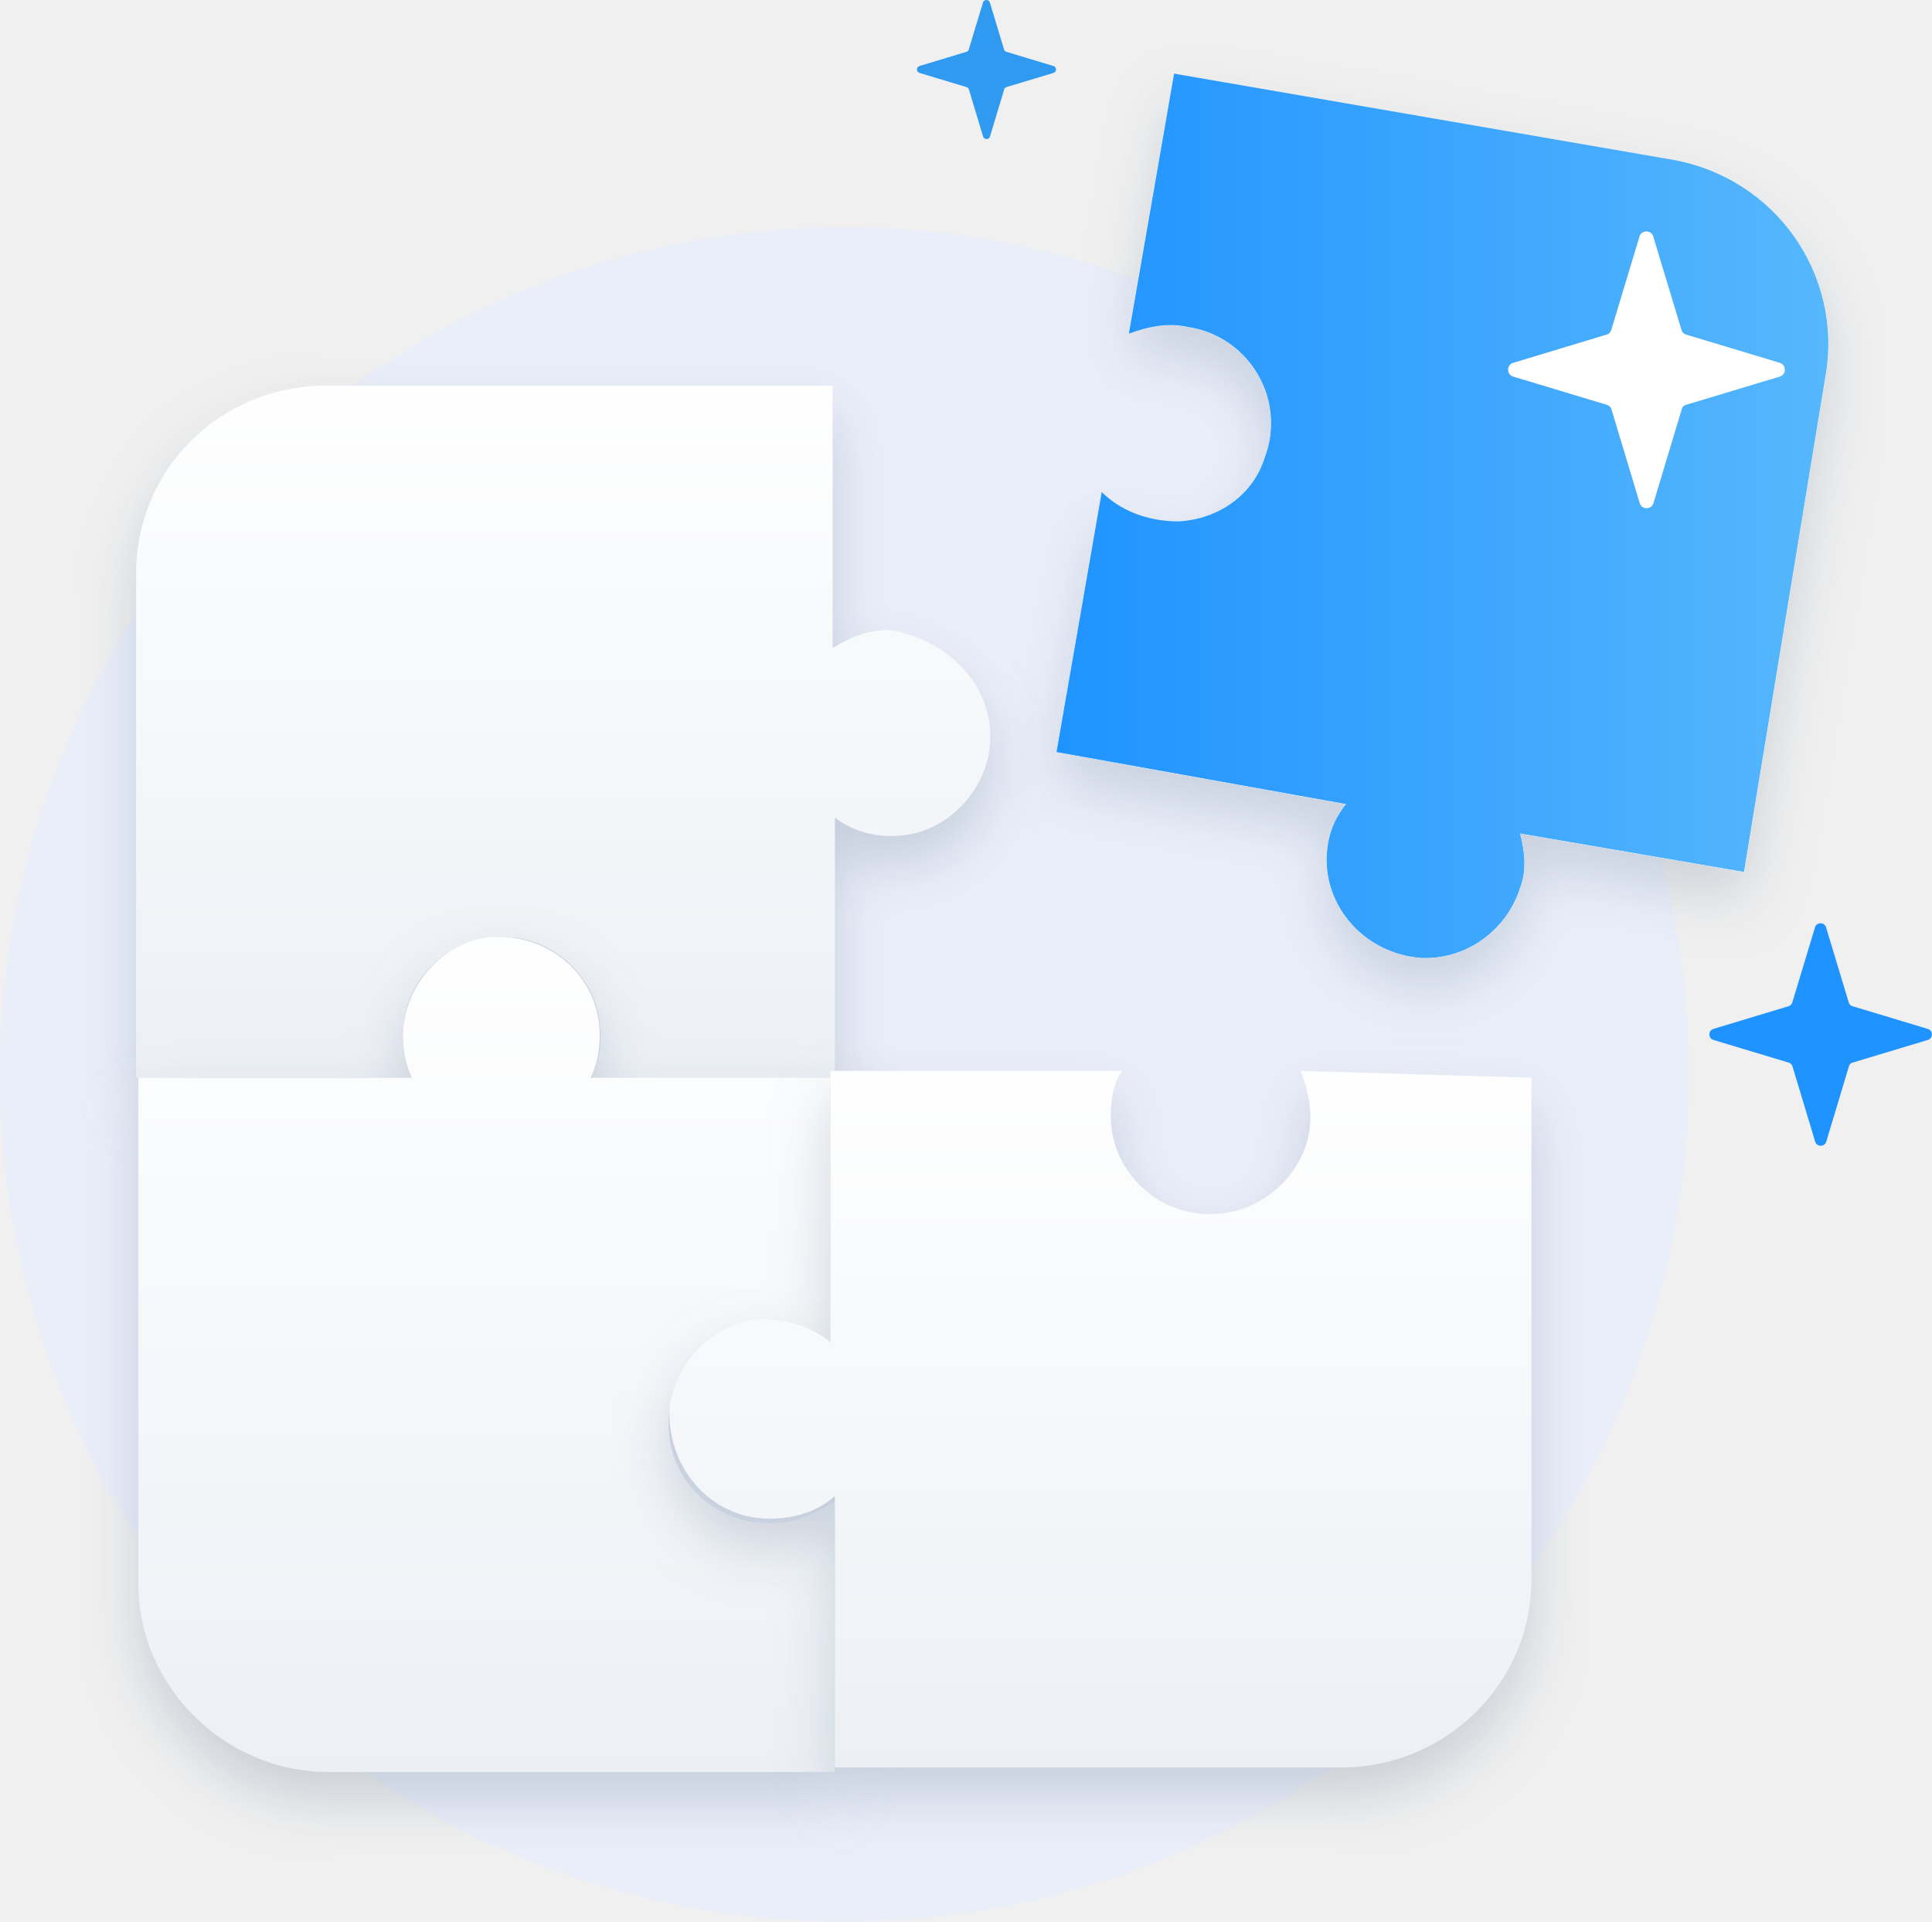
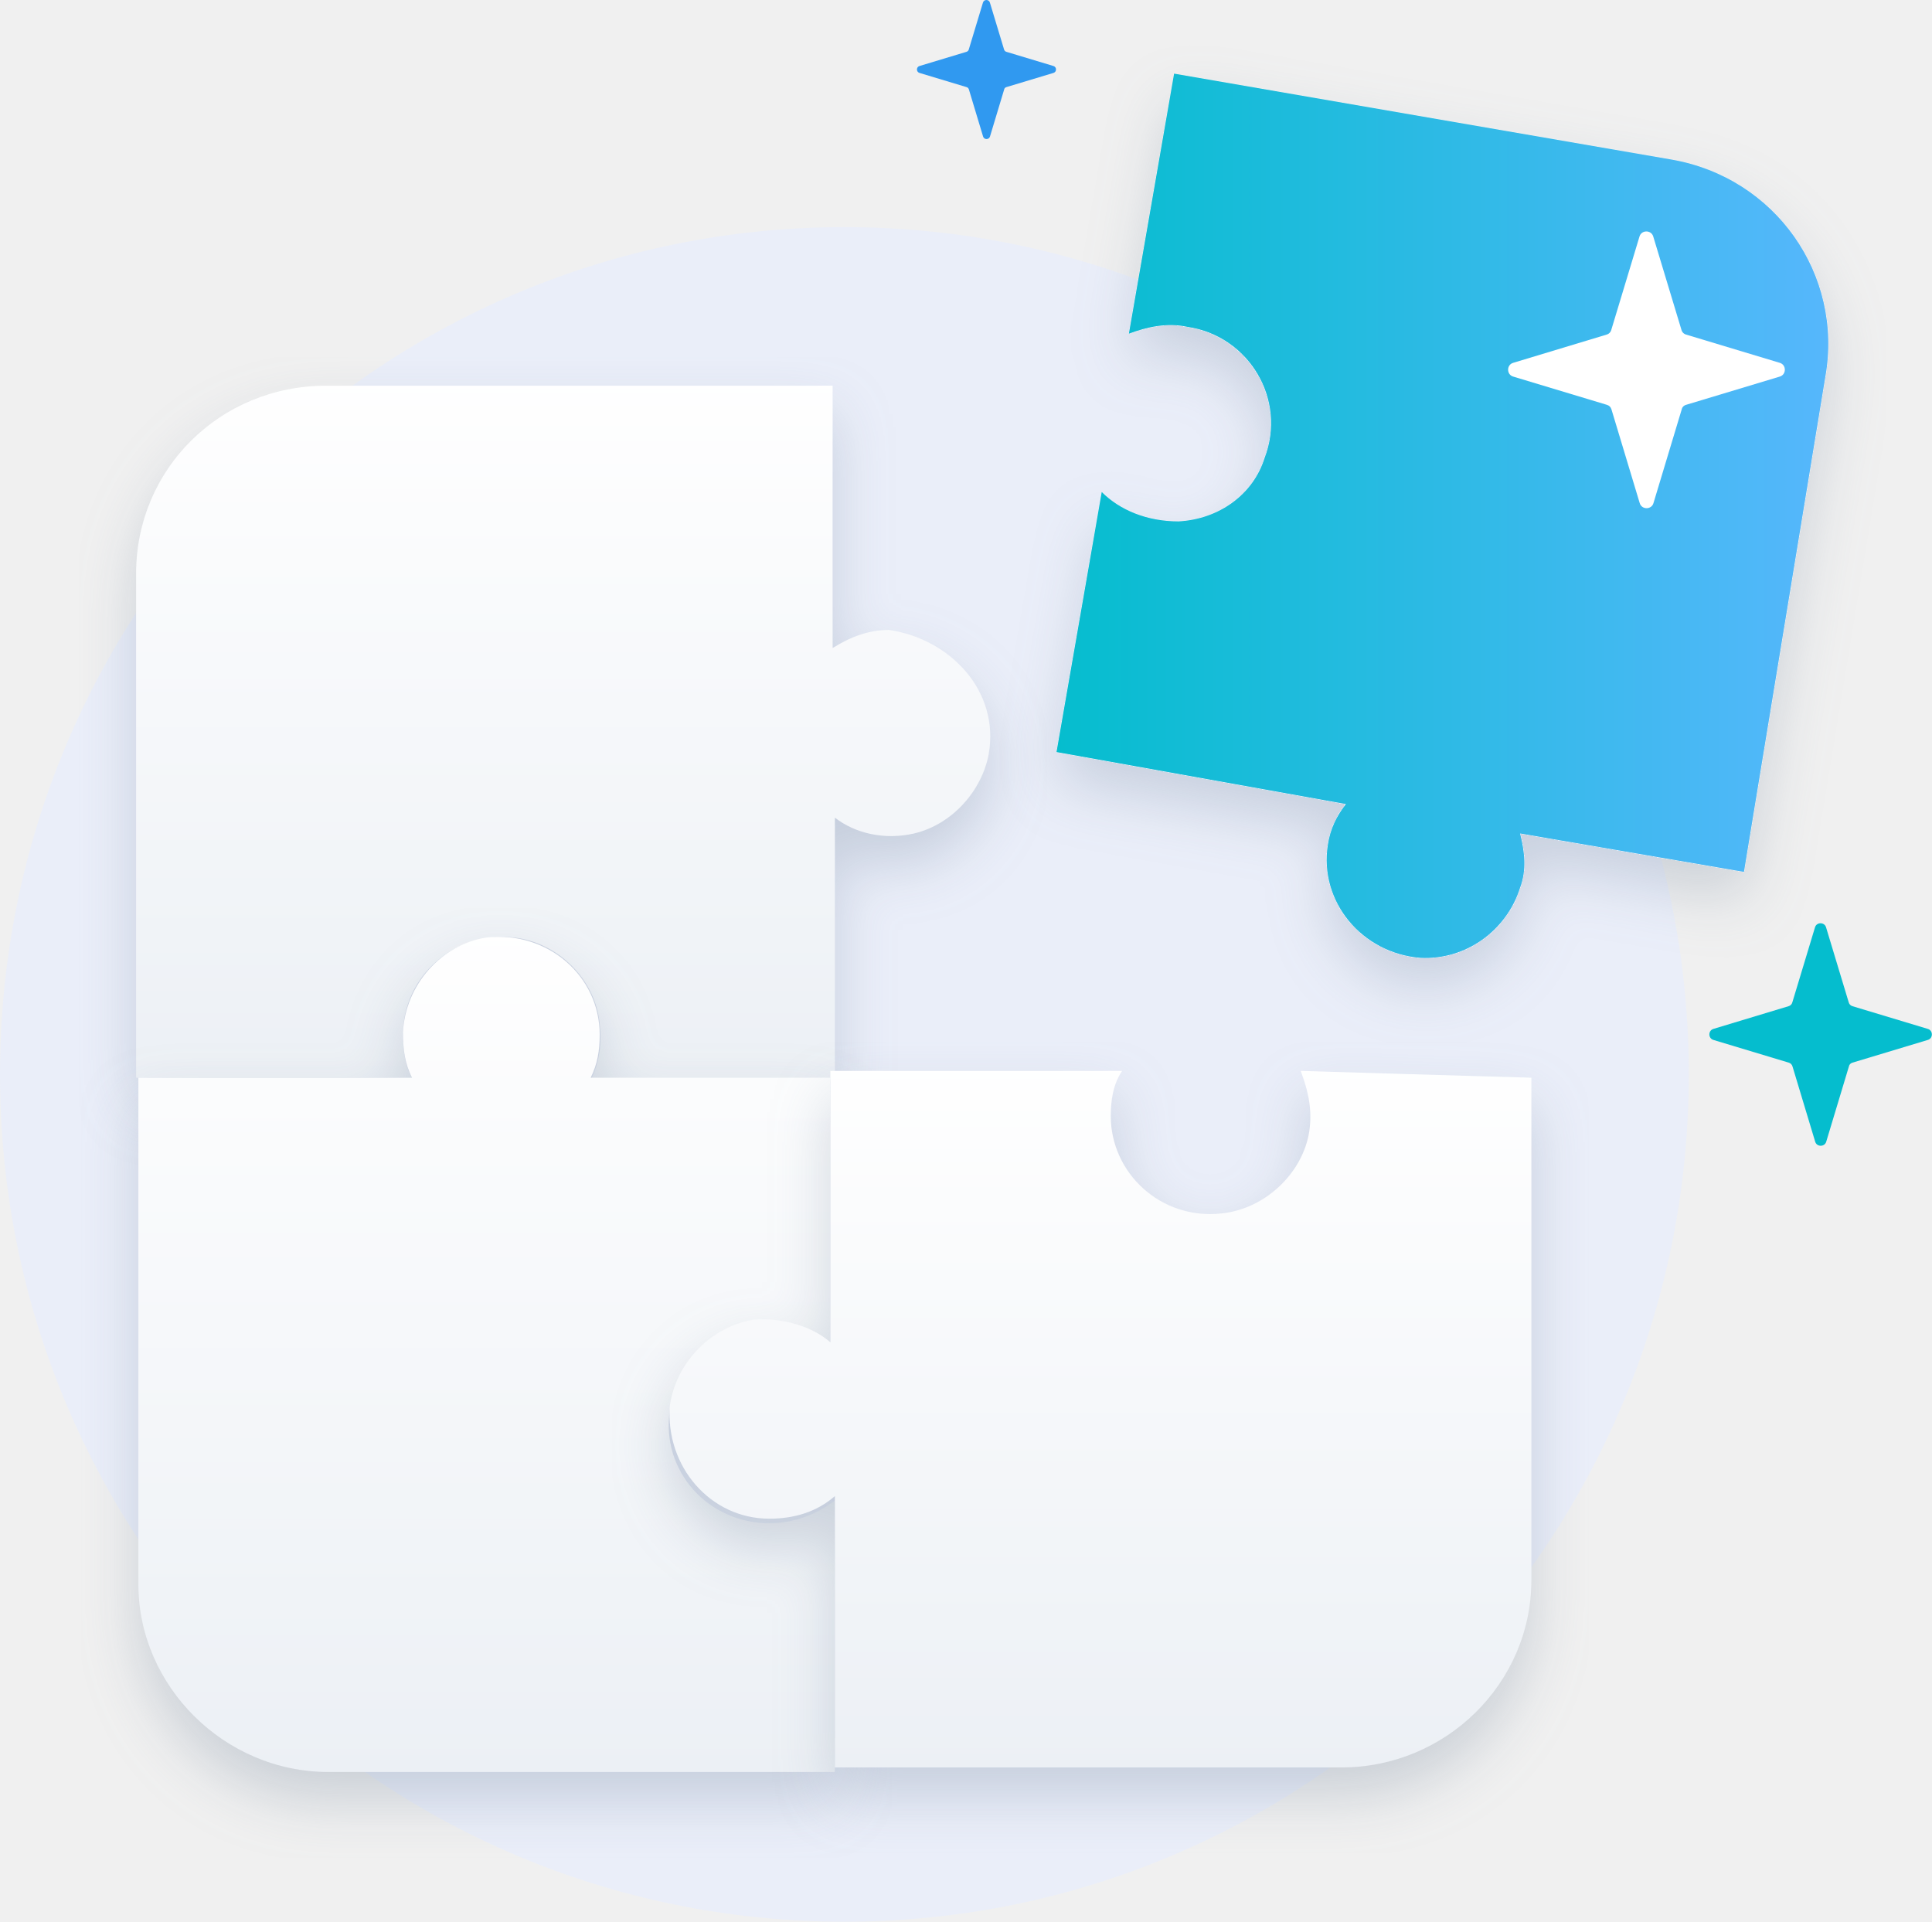
<svg xmlns="http://www.w3.org/2000/svg" width="748" height="744" viewBox="0 0 748 744" fill="none">
  <path d="M326.92 744.001C507.474 744.001 653.841 597.135 653.841 415.967C653.841 234.799 507.474 87.933 326.92 87.933C146.367 87.933 0 234.799 0 415.967C0 597.135 146.367 744.001 326.92 744.001Z" fill="#EAEEF9" />
  <path d="M699.264 140.632C703.555 136.698 703.855 130.018 699.934 125.713C696.013 121.407 689.355 121.106 685.065 125.041C680.774 128.975 680.474 135.655 684.395 139.961C688.316 144.266 694.974 144.567 699.264 140.632Z" fill="#EAEEF9" />
  <path opacity="0.3" d="M524.644 264.296C536.27 264.296 545.694 254.839 545.694 243.175C545.694 231.51 536.27 222.054 524.644 222.054C513.019 222.054 503.595 231.51 503.595 243.175C503.595 254.839 513.019 264.296 524.644 264.296Z" fill="#AAB2C5" />
  <g filter="url(#filter0_d_415_54)">
    <path d="M382.773 292.041C380.146 306.049 368.765 319.182 353.881 322.685C342.499 325.311 331.117 322.685 323.237 316.556V418.118H228.679C232.181 411.113 233.057 404.109 232.181 396.229C230.43 378.719 215.546 364.71 198.911 362.959C176.147 360.333 156.01 377.843 156.01 400.607C156.01 406.736 156.886 412.864 159.512 417.242H52.697V221.998C52.697 181.724 85.092 149.329 126.242 149.329H322.361V250.891C329.366 246.513 336.37 243.887 344.25 243.887C367.889 247.389 387.151 267.526 382.773 292.041Z" fill="url(#paint0_linear_415_54)" />
  </g>
  <g filter="url(#filter1_d_415_54)">
    <path d="M259.323 545.944C255.821 569.583 274.207 589.72 297.847 589.72C307.478 589.72 316.233 586.218 323.237 580.965V686.029H127.118C86.844 686.029 53.573 652.759 53.573 613.36V417.241H159.513C156.886 411.987 156.011 406.734 156.011 399.73C156.886 381.344 170.895 365.584 188.405 362.958C212.045 360.331 232.182 377.842 232.182 400.605C232.182 406.734 231.306 411.987 228.68 417.241H321.486V522.304C313.606 515.3 303.1 511.798 291.718 513.549C275.083 515.3 261.95 529.309 259.323 545.944Z" fill="url(#paint1_linear_415_54)" />
  </g>
  <g filter="url(#filter2_d_415_54)">
    <path d="M592.9 417.24V611.609C592.9 651.883 559.63 684.278 519.356 684.278H323.236V579.214C316.232 585.343 307.477 587.969 297.846 587.969C275.082 587.969 257.571 567.832 259.322 544.193C261.949 526.682 275.958 513.549 291.717 510.922C303.099 510.047 314.481 513.549 321.485 519.678V414.614H434.429C430.927 419.867 430.051 425.996 430.051 432.124C430.051 454.013 449.313 472.399 472.952 469.772C490.463 468.021 505.347 453.137 507.098 436.502C507.974 428.622 506.223 421.618 503.596 414.614L592.9 417.24Z" fill="url(#paint2_linear_415_54)" />
  </g>
  <g filter="url(#filter3_d_415_54)">
    <path d="M675.2 337.567L588.522 322.683C590.273 329.688 591.149 336.692 588.522 343.696C583.269 360.331 567.509 371.713 549.999 370.838C527.235 369.087 510.6 348.949 514.102 327.061C514.978 320.932 517.604 315.679 521.106 311.301L409.038 291.164L426.549 190.478C433.553 197.482 444.059 201.86 456.317 201.86C472.076 200.984 485.209 191.353 489.587 177.345C498.342 154.581 483.458 130.066 459.819 126.564C451.939 124.813 444.059 126.564 437.055 129.191L454.566 28.504L647.183 61.775C687.457 68.779 713.723 106.427 706.719 145.826L675.2 337.567Z" fill="url(#paint3_linear_415_54)" />
  </g>
-   <path d="M717.255 411.396L746.365 402.622C748.473 402.01 748.473 398.95 746.365 398.338L717.255 389.564C716.507 389.36 715.963 388.816 715.759 388.068L706.986 359.027C706.374 356.918 703.313 356.918 702.701 359.027L693.927 388.068C693.723 388.816 693.179 389.36 692.431 389.564L663.39 398.338C661.281 398.95 661.281 402.01 663.39 402.622L692.499 411.396C693.247 411.6 693.791 412.144 693.995 412.892L702.769 442.001C703.381 444.11 706.442 444.11 707.054 442.001L715.827 412.892C715.963 412.144 716.507 411.6 717.255 411.396Z" fill="#1F93FF" />
+   <path d="M717.255 411.396L746.365 402.622C748.473 402.01 748.473 398.95 746.365 398.338L717.255 389.564C716.507 389.36 715.963 388.816 715.759 388.068L706.986 359.027C706.374 356.918 703.313 356.918 702.701 359.027L693.927 388.068C693.723 388.816 693.179 389.36 692.431 389.564L663.39 398.338C661.281 398.95 661.281 402.01 663.39 402.622L692.499 411.396C693.247 411.6 693.791 412.144 693.995 412.892L702.769 442.001C703.381 444.11 706.442 444.11 707.054 442.001L715.827 412.892C715.963 412.144 716.507 411.6 717.255 411.396Z" fill="#05BDCE" />
  <path d="M652.853 156.709L689.058 145.797C691.681 145.036 691.681 141.229 689.058 140.468L652.853 129.555C651.923 129.302 651.246 128.625 650.992 127.694L640.08 91.574C639.318 88.951 635.512 88.951 634.75 91.574L623.838 127.694C623.584 128.625 622.908 129.302 621.977 129.555L585.856 140.468C583.234 141.229 583.234 145.036 585.856 145.797L622.062 156.709C622.992 156.963 623.669 157.64 623.923 158.57L634.835 194.776C635.596 197.398 639.403 197.398 640.164 194.776L651.077 158.57C651.246 157.64 651.923 156.963 652.853 156.709Z" fill="white" />
  <path d="M389.665 33.717L407.858 28.233C409.176 27.851 409.176 25.938 407.858 25.556L389.665 20.073C389.197 19.945 388.857 19.605 388.73 19.137L383.246 0.988C382.864 -0.329 380.951 -0.329 380.568 0.988L375.085 19.137C374.957 19.605 374.617 19.945 374.15 20.073L355.999 25.556C354.681 25.938 354.681 27.851 355.999 28.233L374.192 33.717C374.66 33.844 375 34.184 375.127 34.652L380.611 52.843C380.993 54.161 382.906 54.161 383.289 52.843L388.772 34.652C388.857 34.184 389.197 33.844 389.665 33.717Z" fill="#3099F0" />
  <defs>
    <filter id="filter0_d_415_54" x="30.697" y="138.329" width="374.7" height="312.789" filterUnits="userSpaceOnUse" color-interpolation-filters="sRGB">
      <feFlood flood-opacity="0" result="BackgroundImageFix" />
      <feColorMatrix in="SourceAlpha" type="matrix" values="0 0 0 0 0 0 0 0 0 0 0 0 0 0 0 0 0 0 127 0" result="hardAlpha" />
      <feOffset dy="11" />
      <feGaussianBlur stdDeviation="11" />
      <feColorMatrix type="matrix" values="0 0 0 0 0.398 0 0 0 0 0.477 0 0 0 0 0.575 0 0 0 0.27 0" />
      <feBlend mode="normal" in2="BackgroundImageFix" result="effect1_dropShadow_415_54" />
      <feBlend mode="normal" in="SourceGraphic" in2="effect1_dropShadow_415_54" result="shape" />
    </filter>
    <filter id="filter1_d_415_54" x="31.573" y="351.696" width="313.664" height="367.333" filterUnits="userSpaceOnUse" color-interpolation-filters="sRGB">
      <feFlood flood-opacity="0" result="BackgroundImageFix" />
      <feColorMatrix in="SourceAlpha" type="matrix" values="0 0 0 0 0 0 0 0 0 0 0 0 0 0 0 0 0 0 127 0" result="hardAlpha" />
      <feOffset dy="11" />
      <feGaussianBlur stdDeviation="11" />
      <feColorMatrix type="matrix" values="0 0 0 0 0.398 0 0 0 0 0.477 0 0 0 0 0.575 0 0 0 0.27 0" />
      <feBlend mode="normal" in2="BackgroundImageFix" result="effect1_dropShadow_415_54" />
      <feBlend mode="normal" in="SourceGraphic" in2="effect1_dropShadow_415_54" result="shape" />
    </filter>
    <filter id="filter2_d_415_54" x="237.202" y="403.614" width="377.699" height="313.664" filterUnits="userSpaceOnUse" color-interpolation-filters="sRGB">
      <feFlood flood-opacity="0" result="BackgroundImageFix" />
      <feColorMatrix in="SourceAlpha" type="matrix" values="0 0 0 0 0 0 0 0 0 0 0 0 0 0 0 0 0 0 127 0" result="hardAlpha" />
      <feOffset dy="11" />
      <feGaussianBlur stdDeviation="11" />
      <feColorMatrix type="matrix" values="0 0 0 0 0.398 0 0 0 0 0.477 0 0 0 0 0.575 0 0 0 0.27 0" />
      <feBlend mode="normal" in2="BackgroundImageFix" result="effect1_dropShadow_415_54" />
      <feBlend mode="normal" in="SourceGraphic" in2="effect1_dropShadow_415_54" result="shape" />
    </filter>
    <filter id="filter3_d_415_54" x="387.038" y="17.504" width="342.811" height="386.38" filterUnits="userSpaceOnUse" color-interpolation-filters="sRGB">
      <feFlood flood-opacity="0" result="BackgroundImageFix" />
      <feColorMatrix in="SourceAlpha" type="matrix" values="0 0 0 0 0 0 0 0 0 0 0 0 0 0 0 0 0 0 127 0" result="hardAlpha" />
      <feOffset dy="11" />
      <feGaussianBlur stdDeviation="11" />
      <feComposite in2="hardAlpha" operator="out" />
      <feColorMatrix type="matrix" values="0 0 0 0 0.396 0 0 0 0 0.478 0 0 0 0 0.576 0 0 0 0.25 0" />
      <feBlend mode="normal" in2="BackgroundImageFix" result="effect1_dropShadow_415_54" />
      <feBlend mode="normal" in="SourceGraphic" in2="effect1_dropShadow_415_54" result="shape" />
    </filter>
    <linearGradient id="paint0_linear_415_54" x1="217.94" y1="143.112" x2="217.94" y2="421.015" gradientUnits="userSpaceOnUse">
      <stop stop-color="white" />
      <stop offset="0.996" stop-color="#ECF0F5" />
    </linearGradient>
    <linearGradient id="paint1_linear_415_54" x1="188.317" y1="355.217" x2="188.317" y2="689.515" gradientUnits="userSpaceOnUse">
      <stop stop-color="white" />
      <stop offset="0.996" stop-color="#ECF0F5" />
    </linearGradient>
    <linearGradient id="paint2_linear_415_54" x1="425.942" y1="408.376" x2="425.942" y2="687.185" gradientUnits="userSpaceOnUse">
      <stop stop-color="white" />
      <stop offset="0.996" stop-color="#ECF0F5" />
    </linearGradient>
    <linearGradient id="paint3_linear_415_54" x1="408.901" y1="199.732" x2="707.903" y2="199.732" gradientUnits="userSpaceOnUse">
-       <stop stop-color="#1F93FF" />
+       <stop stop-color="#05BDCE" />
      <stop offset="1" stop-color="#56B7FC" />
    </linearGradient>
  </defs>
</svg>
